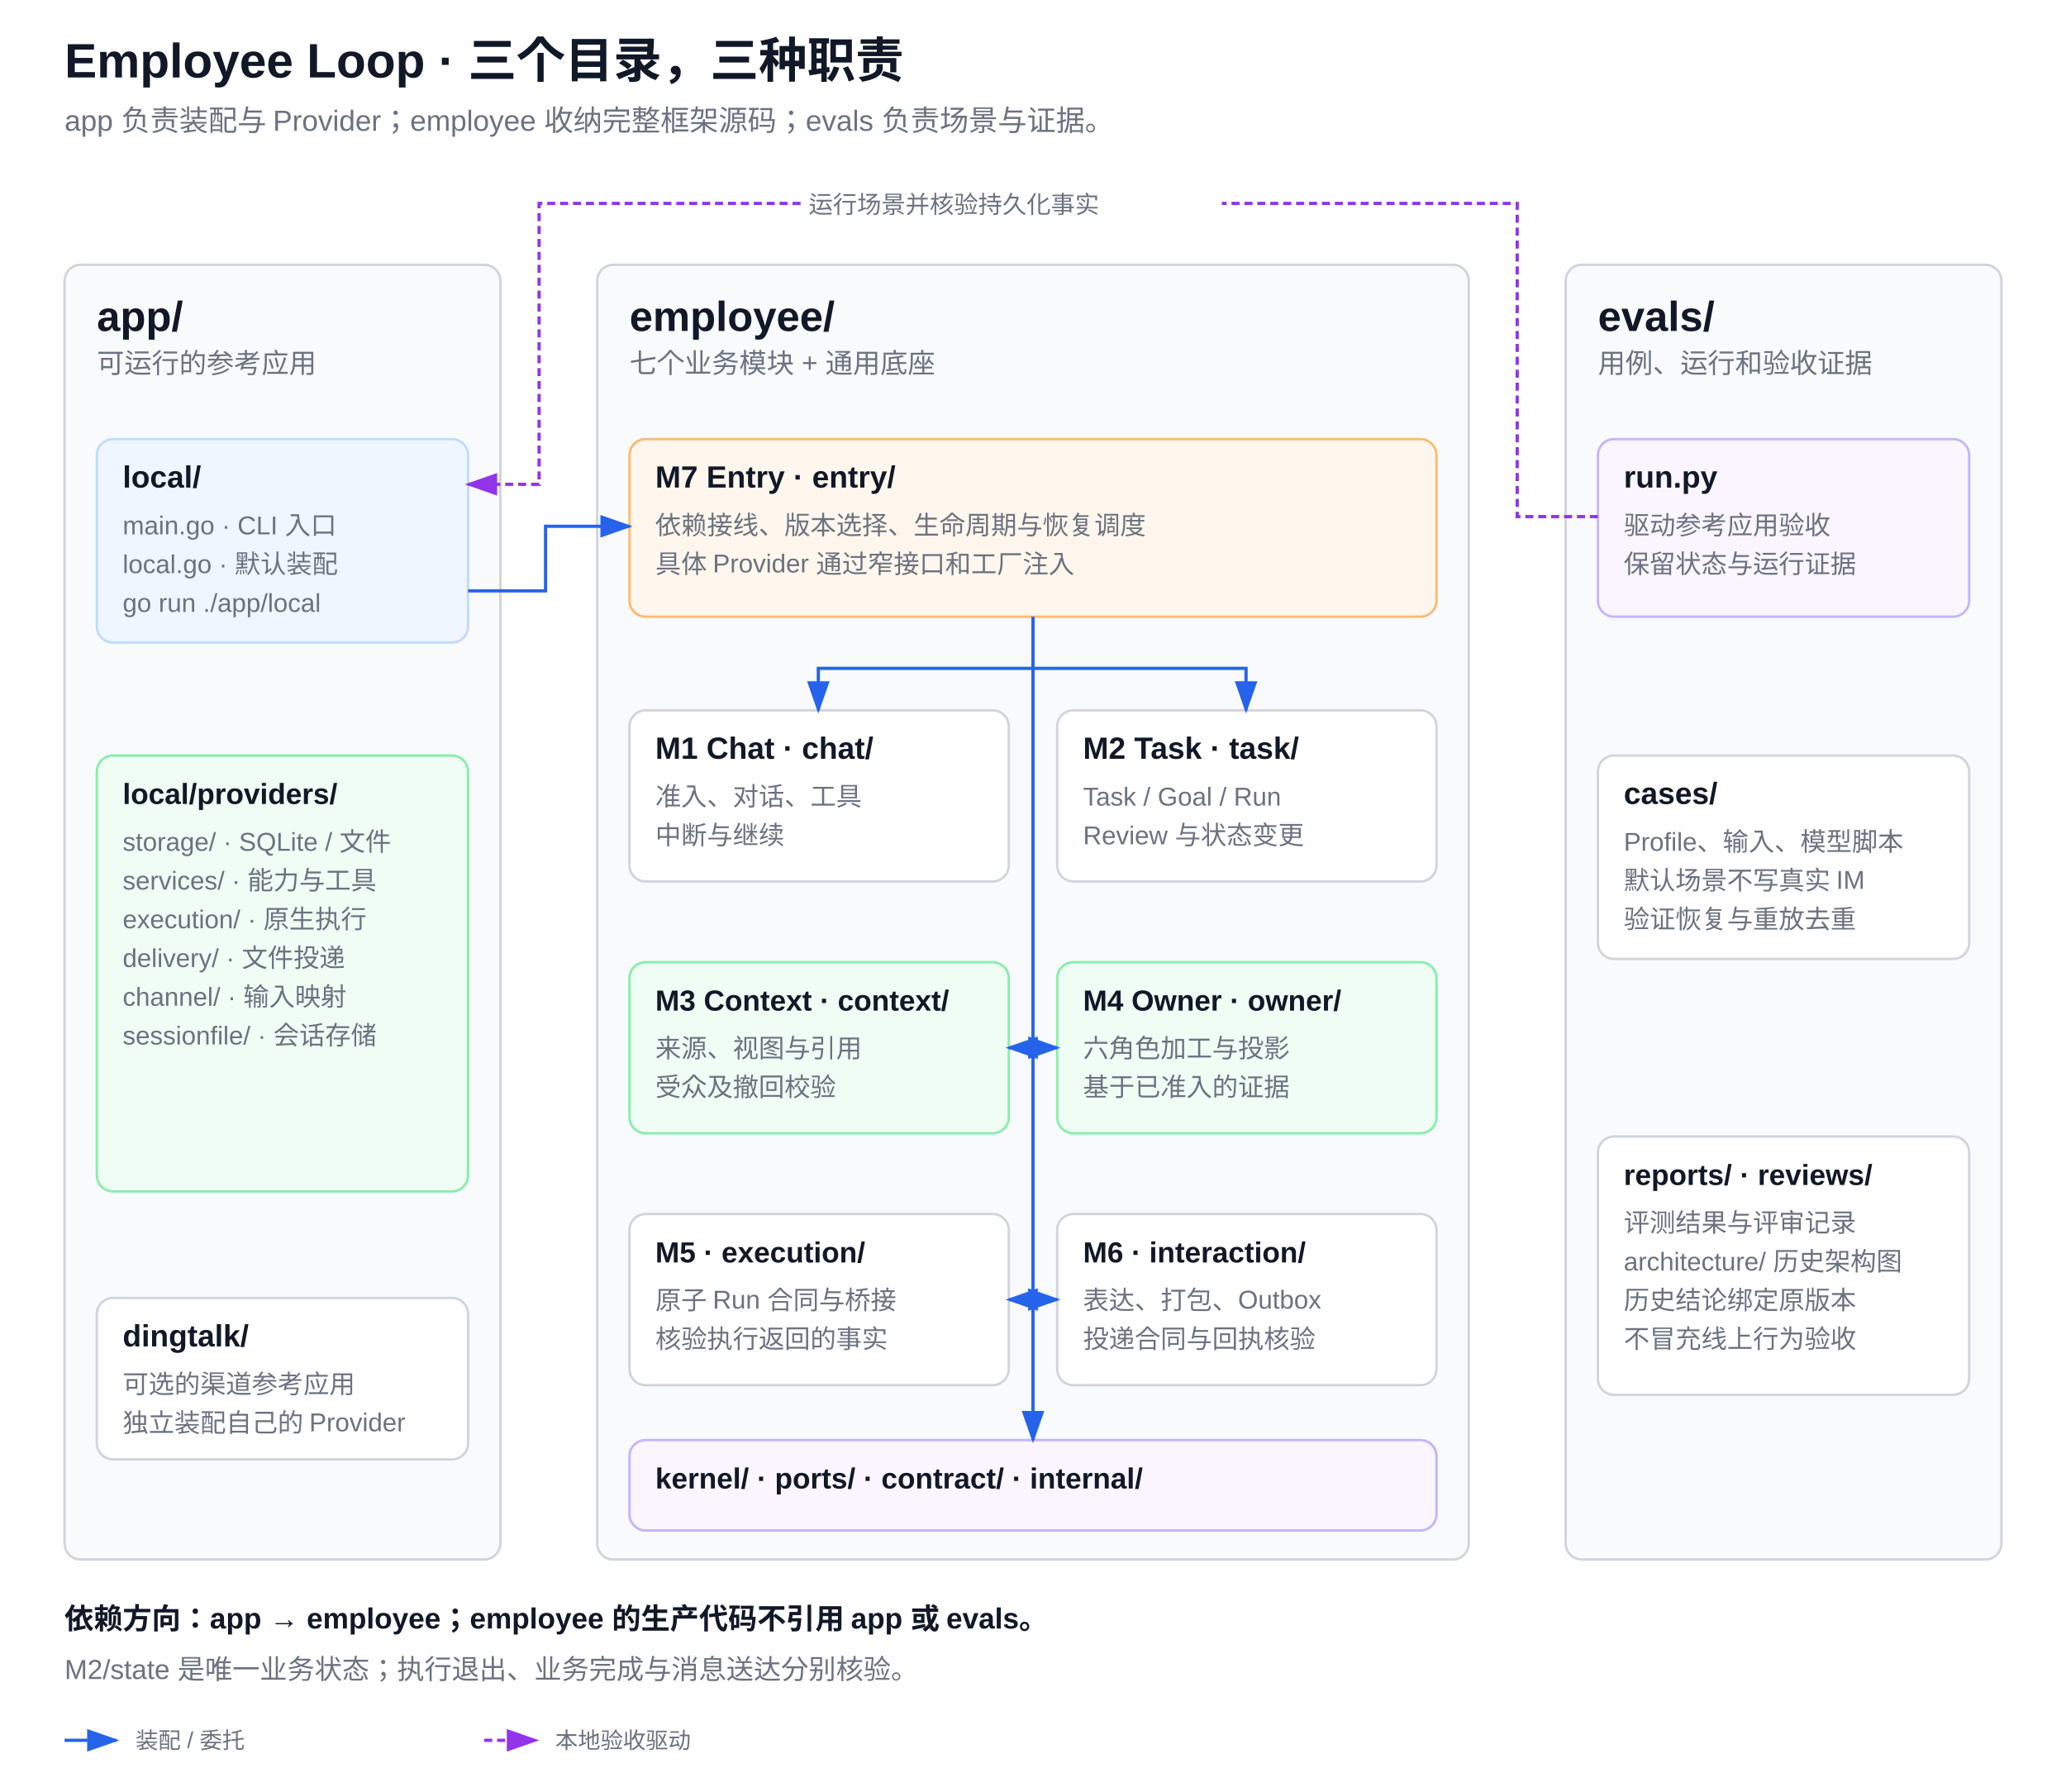
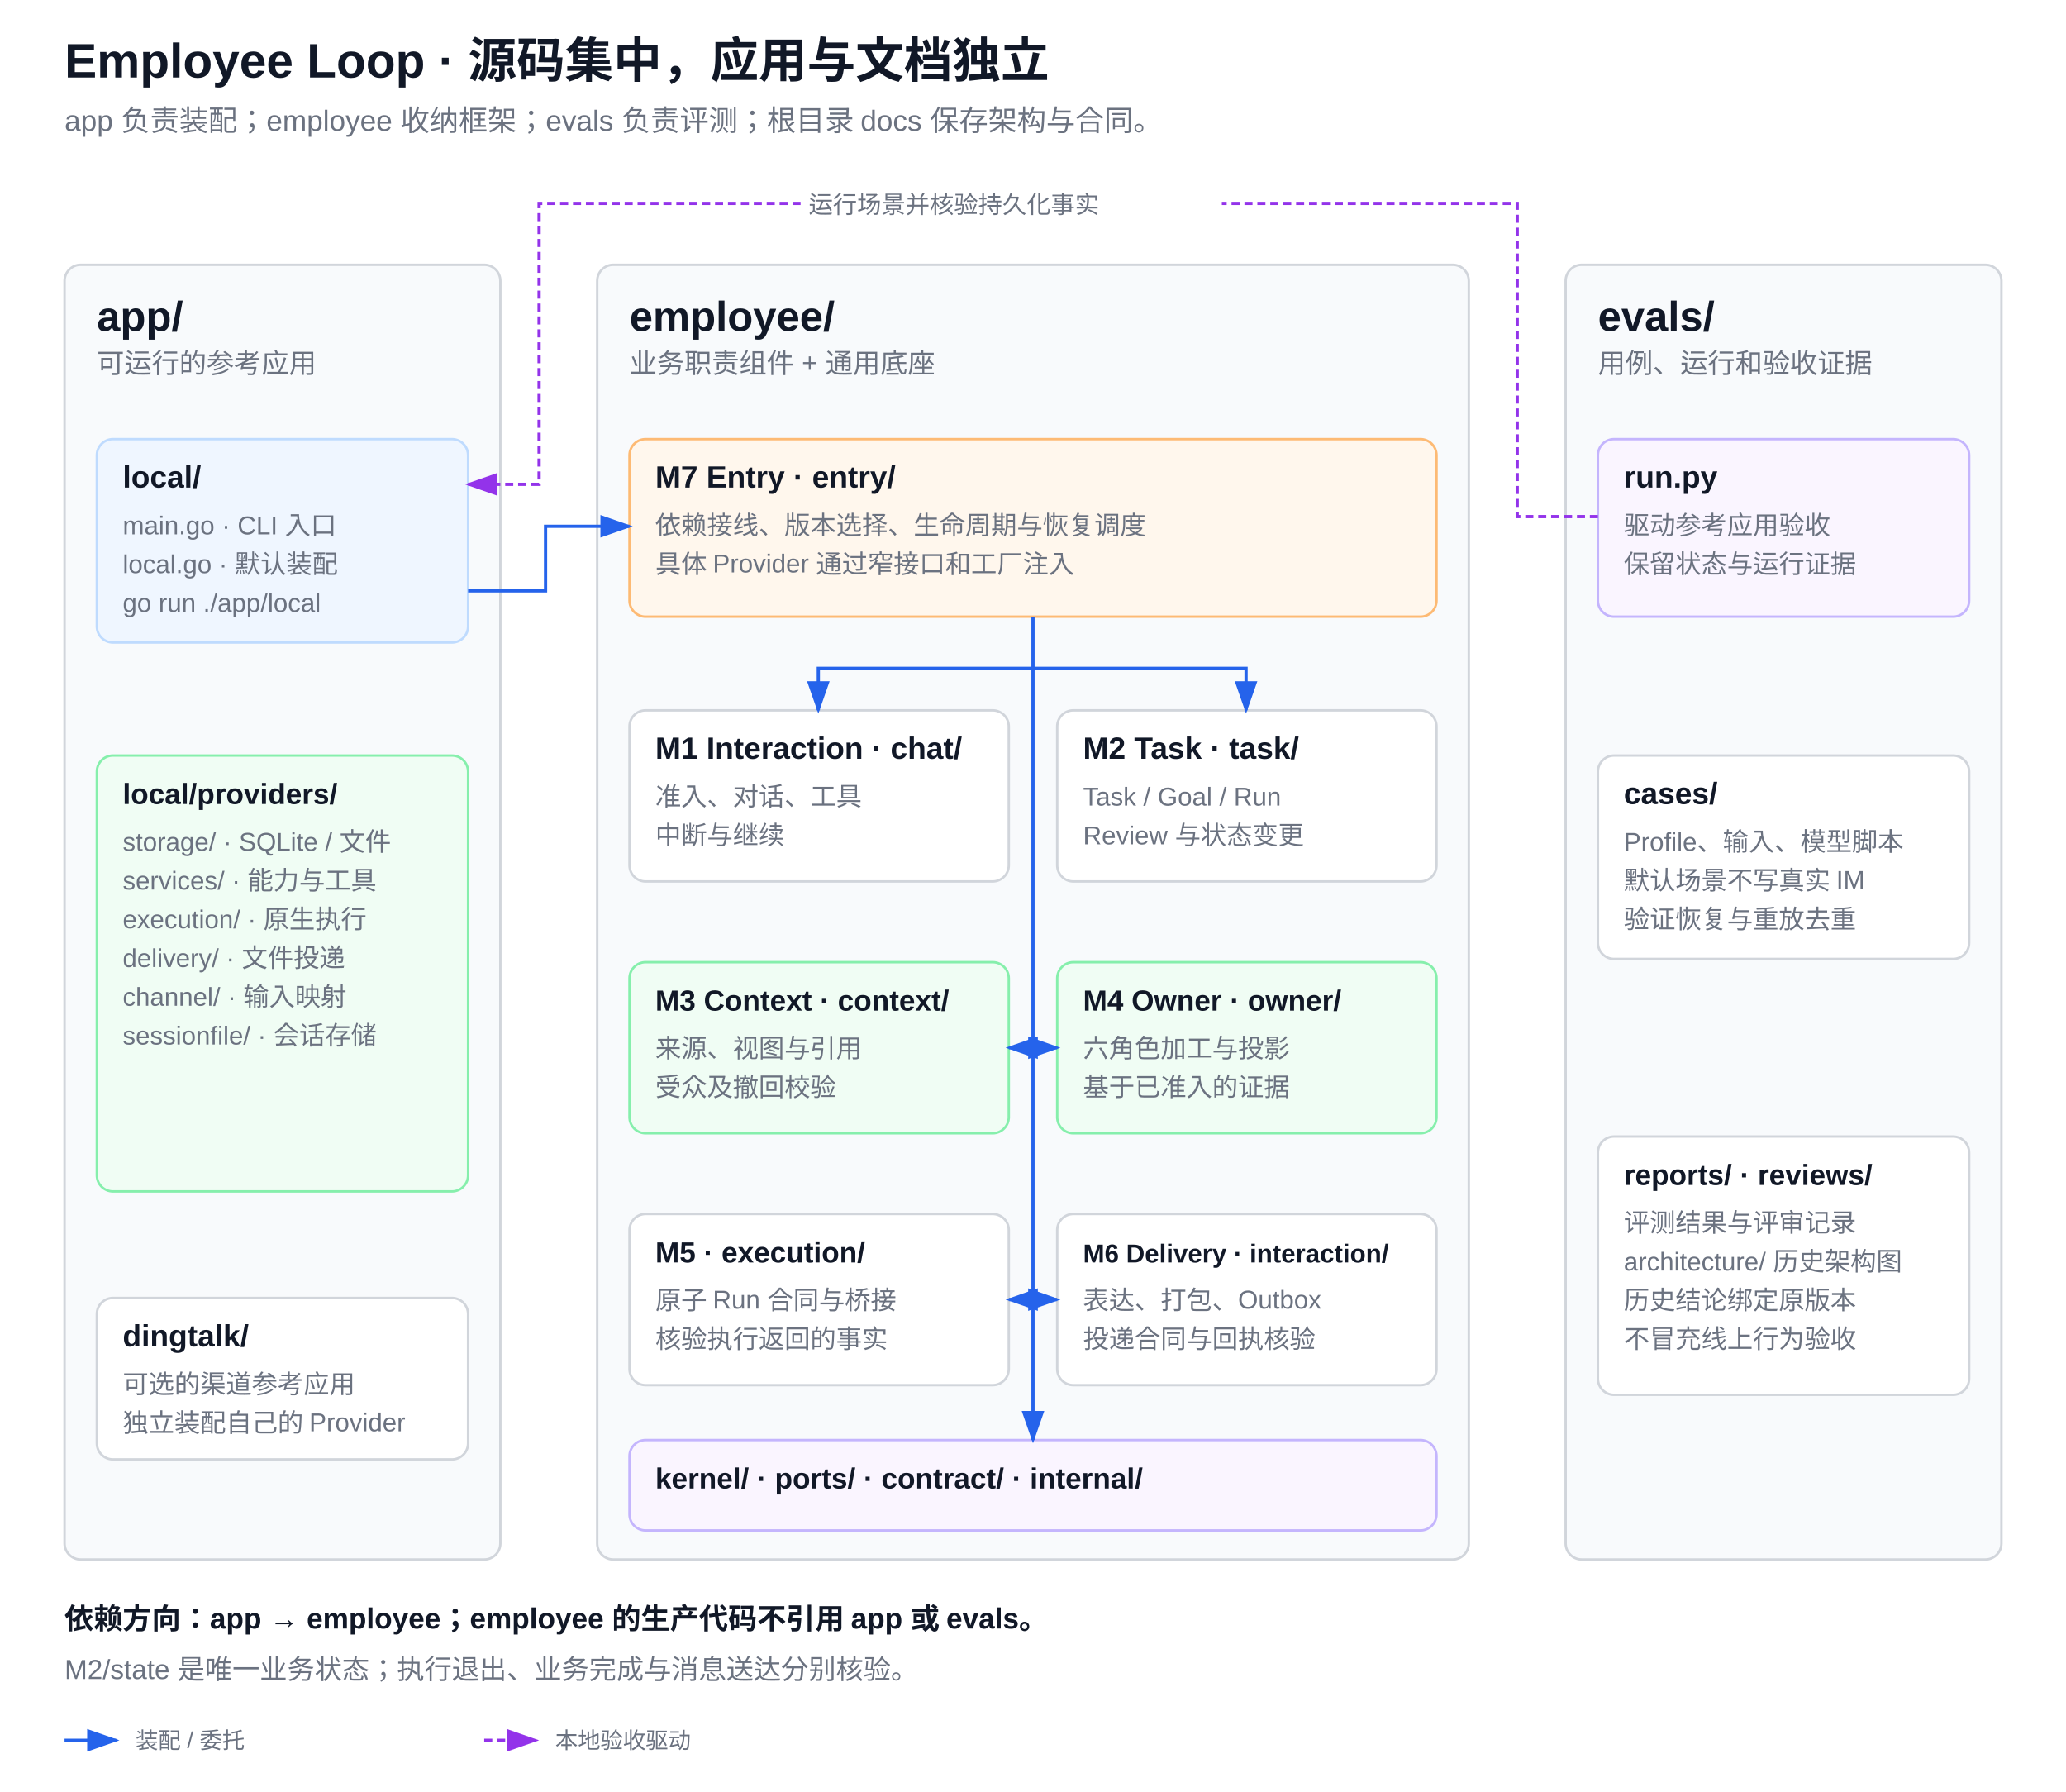
<svg xmlns="http://www.w3.org/2000/svg" viewBox="0 0 1280 1110" width="1280" height="1110">
  <style>text{font-family:"Helvetica Neue",Arial,"PingFang SC","Microsoft YaHei",sans-serif}</style>
  <defs>
    <marker id="blue" markerWidth="10" markerHeight="7" refX="9" refY="3.5" orient="auto">
      <polygon points="0 0,10 3.5,0 7" fill="#2563eb" />
    </marker>
    <marker id="purple" markerWidth="10" markerHeight="7" refX="9" refY="3.5" orient="auto">
      <polygon points="0 0,10 3.5,0 7" fill="#9333ea" />
    </marker>
  </defs>
  <rect width="1280" height="1110" fill="white" />
-   <text x="40" y="48" font-size="30" font-weight="600" fill="#111827">Employee Loop · 三个目录，三种职责</text>
-   <text x="40" y="81" font-size="18" font-weight="400" fill="#6b7280">app 负责装配与 Provider；employee 收纳完整框架源码；evals 负责场景与证据。</text>
+   <text x="40" y="48" font-size="30" font-weight="600" fill="#111827">Employee Loop · 源码集中，应用与文档独立</text>
+   <text x="40" y="81" font-size="18" font-weight="400" fill="#6b7280">app 负责装配；employee 收纳框架；evals 负责评测；根目录 docs 保存架构与合同。</text>
  <rect x="40" y="164" width="270" height="802" rx="10" fill="#f8fafc" stroke="#d1d5db" stroke-width="1.5" />
  <text x="60" y="205" font-size="26" font-weight="600" fill="#111827">app/</text>
  <text x="60" y="231" font-size="17" font-weight="400" fill="#6b7280">可运行的参考应用</text>
  <rect x="370" y="164" width="540" height="802" rx="10" fill="#f8fafc" stroke="#d1d5db" stroke-width="1.5" />
  <text x="390" y="205" font-size="26" font-weight="600" fill="#111827">employee/</text>
-   <text x="390" y="231" font-size="17" font-weight="400" fill="#6b7280">七个业务模块 + 通用底座</text>
+   <text x="390" y="231" font-size="17" font-weight="400" fill="#6b7280">业务职责组件 + 通用底座</text>
  <rect x="970" y="164" width="270" height="802" rx="10" fill="#f8fafc" stroke="#d1d5db" stroke-width="1.5" />
  <text x="990" y="205" font-size="26" font-weight="600" fill="#111827">evals/</text>
  <text x="990" y="231" font-size="17" font-weight="400" fill="#6b7280">用例、运行和验收证据</text>
  <rect x="60" y="272" width="230" height="126" rx="10" fill="#eff6ff" stroke="#bfdbfe" stroke-width="1.5" />
  <text x="76" y="302" font-size="19" font-weight="600" fill="#111827">local/</text>
  <text x="76" y="331" font-size="16" font-weight="400" fill="#6b7280">main.go · CLI 入口</text>
  <text x="76" y="355" font-size="16" font-weight="400" fill="#6b7280">local.go · 默认装配</text>
  <text x="76" y="379" font-size="16" font-weight="400" fill="#6b7280">go run ./app/local</text>
  <rect x="60" y="468" width="230" height="270" rx="10" fill="#f0fdf4" stroke="#86efac" stroke-width="1.5" />
  <text x="76" y="498" font-size="18" font-weight="600" fill="#111827">local/providers/</text>
  <text x="76" y="527" font-size="16" font-weight="400" fill="#6b7280">storage/ · SQLite / 文件</text>
  <text x="76" y="551" font-size="16" font-weight="400" fill="#6b7280">services/ · 能力与工具</text>
  <text x="76" y="575" font-size="16" font-weight="400" fill="#6b7280">execution/ · 原生执行</text>
  <text x="76" y="599" font-size="16" font-weight="400" fill="#6b7280">delivery/ · 文件投递</text>
  <text x="76" y="623" font-size="16" font-weight="400" fill="#6b7280">channel/ · 输入映射</text>
  <text x="76" y="647" font-size="16" font-weight="400" fill="#6b7280">sessionfile/ · 会话存储</text>
  <rect x="60" y="804" width="230" height="100" rx="10" fill="#fff" stroke="#d1d5db" stroke-width="1.5" />
  <text x="76" y="834" font-size="19" font-weight="600" fill="#111827">dingtalk/</text>
  <text x="76" y="863" font-size="16" font-weight="400" fill="#6b7280">可选的渠道参考应用</text>
  <text x="76" y="887" font-size="16" font-weight="400" fill="#6b7280">独立装配自己的 Provider</text>
  <rect x="390" y="272" width="500" height="110" rx="10" fill="#fff7ed" stroke="#fdba74" stroke-width="1.5" />
  <text x="406" y="302" font-size="19" font-weight="600" fill="#111827">M7 Entry · entry/</text>
  <text x="406" y="331" font-size="16" font-weight="400" fill="#6b7280">依赖接线、版本选择、生命周期与恢复调度</text>
  <text x="406" y="355" font-size="16" font-weight="400" fill="#6b7280">具体 Provider 通过窄接口和工厂注入</text>
  <rect x="390" y="440" width="235" height="106" rx="10" fill="#fff" stroke="#d1d5db" stroke-width="1.5" />
-   <text x="406" y="470" font-size="19" font-weight="600" fill="#111827">M1 Chat · chat/</text>
+   <text x="406" y="470" font-size="19" font-weight="600" fill="#111827">M1 Interaction · chat/</text>
  <text x="406" y="499" font-size="16" font-weight="400" fill="#6b7280">准入、对话、工具</text>
  <text x="406" y="523" font-size="16" font-weight="400" fill="#6b7280">中断与继续</text>
  <rect x="655" y="440" width="235" height="106" rx="10" fill="#fff" stroke="#d1d5db" stroke-width="1.5" />
  <text x="671" y="470" font-size="19" font-weight="600" fill="#111827">M2 Task · task/</text>
  <text x="671" y="499" font-size="16" font-weight="400" fill="#6b7280">Task / Goal / Run</text>
  <text x="671" y="523" font-size="16" font-weight="400" fill="#6b7280">Review 与状态变更</text>
  <rect x="390" y="596" width="235" height="106" rx="10" fill="#f0fdf4" stroke="#86efac" stroke-width="1.5" />
  <text x="406" y="626" font-size="18" font-weight="600" fill="#111827">M3 Context · context/</text>
  <text x="406" y="655" font-size="16" font-weight="400" fill="#6b7280">来源、视图与引用</text>
  <text x="406" y="679" font-size="16" font-weight="400" fill="#6b7280">受众及撤回校验</text>
  <rect x="655" y="596" width="235" height="106" rx="10" fill="#f0fdf4" stroke="#86efac" stroke-width="1.5" />
  <text x="671" y="626" font-size="18" font-weight="600" fill="#111827">M4 Owner · owner/</text>
  <text x="671" y="655" font-size="16" font-weight="400" fill="#6b7280">六角色加工与投影</text>
  <text x="671" y="679" font-size="16" font-weight="400" fill="#6b7280">基于已准入的证据</text>
  <rect x="390" y="752" width="235" height="106" rx="10" fill="#fff" stroke="#d1d5db" stroke-width="1.5" />
  <text x="406" y="782" font-size="18" font-weight="600" fill="#111827">M5 · execution/</text>
  <text x="406" y="811" font-size="16" font-weight="400" fill="#6b7280">原子 Run 合同与桥接</text>
  <text x="406" y="835" font-size="16" font-weight="400" fill="#6b7280">核验执行返回的事实</text>
  <rect x="655" y="752" width="235" height="106" rx="10" fill="#fff" stroke="#d1d5db" stroke-width="1.5" />
-   <text x="671" y="782" font-size="18" font-weight="600" fill="#111827">M6 · interaction/</text>
+   <text x="671" y="782" font-size="16" font-weight="600" fill="#111827">M6 Delivery · interaction/</text>
  <text x="671" y="811" font-size="16" font-weight="400" fill="#6b7280">表达、打包、Outbox</text>
  <text x="671" y="835" font-size="16" font-weight="400" fill="#6b7280">投递合同与回执核验</text>
  <rect x="390" y="892" width="500" height="56" rx="10" fill="#faf5ff" stroke="#c4b5fd" stroke-width="1.5" />
  <text x="406" y="922" font-size="18" font-weight="600" fill="#111827">kernel/ · ports/ · contract/ · internal/</text>
  <rect x="990" y="272" width="230" height="110" rx="10" fill="#faf5ff" stroke="#c4b5fd" stroke-width="1.5" />
  <text x="1006" y="302" font-size="19" font-weight="600" fill="#111827">run.py</text>
  <text x="1006" y="331" font-size="16" font-weight="400" fill="#6b7280">驱动参考应用验收</text>
  <text x="1006" y="355" font-size="16" font-weight="400" fill="#6b7280">保留状态与运行证据</text>
  <rect x="990" y="468" width="230" height="126" rx="10" fill="#fff" stroke="#d1d5db" stroke-width="1.5" />
  <text x="1006" y="498" font-size="19" font-weight="600" fill="#111827">cases/</text>
  <text x="1006" y="527" font-size="16" font-weight="400" fill="#6b7280">Profile、输入、模型脚本</text>
  <text x="1006" y="551" font-size="16" font-weight="400" fill="#6b7280">默认场景不写真实 IM</text>
  <text x="1006" y="575" font-size="16" font-weight="400" fill="#6b7280">验证恢复与重放去重</text>
  <rect x="990" y="704" width="230" height="160" rx="10" fill="#fff" stroke="#d1d5db" stroke-width="1.5" />
  <text x="1006" y="734" font-size="18" font-weight="600" fill="#111827">reports/ · reviews/</text>
  <text x="1006" y="763" font-size="16" font-weight="400" fill="#6b7280">评测结果与评审记录</text>
  <text x="1006" y="787" font-size="16" font-weight="400" fill="#6b7280">architecture/ 历史架构图</text>
  <text x="1006" y="811" font-size="16" font-weight="400" fill="#6b7280">历史结论绑定原版本</text>
  <text x="1006" y="835" font-size="16" font-weight="400" fill="#6b7280">不冒充线上行为验收</text>
  <path d="M290 366 H338 V326 H390" fill="none" stroke="#2563eb" stroke-width="2" marker-end="url(#blue)" />
  <path d="M640 382 V414 H507 V440" fill="none" stroke="#2563eb" stroke-width="2" marker-end="url(#blue)" />
  <path d="M640 414 H772 V440" fill="none" stroke="#2563eb" stroke-width="2" marker-end="url(#blue)" />
  <path d="M640 414 V876" fill="none" stroke="#2563eb" stroke-width="2" />
  <path d="M640 649 H625" fill="none" stroke="#2563eb" stroke-width="2" marker-end="url(#blue)" />
  <path d="M640 649 H655" fill="none" stroke="#2563eb" stroke-width="2" marker-end="url(#blue)" />
  <path d="M640 805 H625" fill="none" stroke="#2563eb" stroke-width="2" marker-end="url(#blue)" />
  <path d="M640 805 H655" fill="none" stroke="#2563eb" stroke-width="2" marker-end="url(#blue)" />
  <path d="M640 876 V892" fill="none" stroke="#2563eb" stroke-width="2" marker-end="url(#blue)" />
  <path d="M990 320 H940 V126 H334 V300 H290" fill="none" stroke="#9333ea" stroke-width="2" marker-end="url(#purple)" stroke-dasharray="5 3" />
  <rect x="497" y="113" width="260" height="25" rx="10" fill="white" stroke="none" stroke-width="1.5" />
  <text x="501" y="132" font-size="15" font-weight="400" fill="#6b7280">运行场景并核验持久化事实</text>
  <text x="40" y="1009" font-size="18" font-weight="600" fill="#111827">依赖方向：app → employee；employee 的生产代码不引用 app 或 evals。</text>
  <text x="40" y="1040" font-size="17" font-weight="400" fill="#6b7280">M2/state 是唯一业务状态；执行退出、业务完成与消息送达分别核验。</text>
  <path d="M40 1078 H72" fill="none" stroke="#2563eb" stroke-width="2" marker-end="url(#blue)" />
  <text x="84" y="1083" font-size="14" font-weight="400" fill="#6b7280">装配 / 委托</text>
  <path d="M300 1078 H332" fill="none" stroke="#9333ea" stroke-width="2" marker-end="url(#purple)" stroke-dasharray="5 3" />
  <text x="344" y="1083" font-size="14" font-weight="400" fill="#6b7280">本地验收驱动</text>
</svg>
